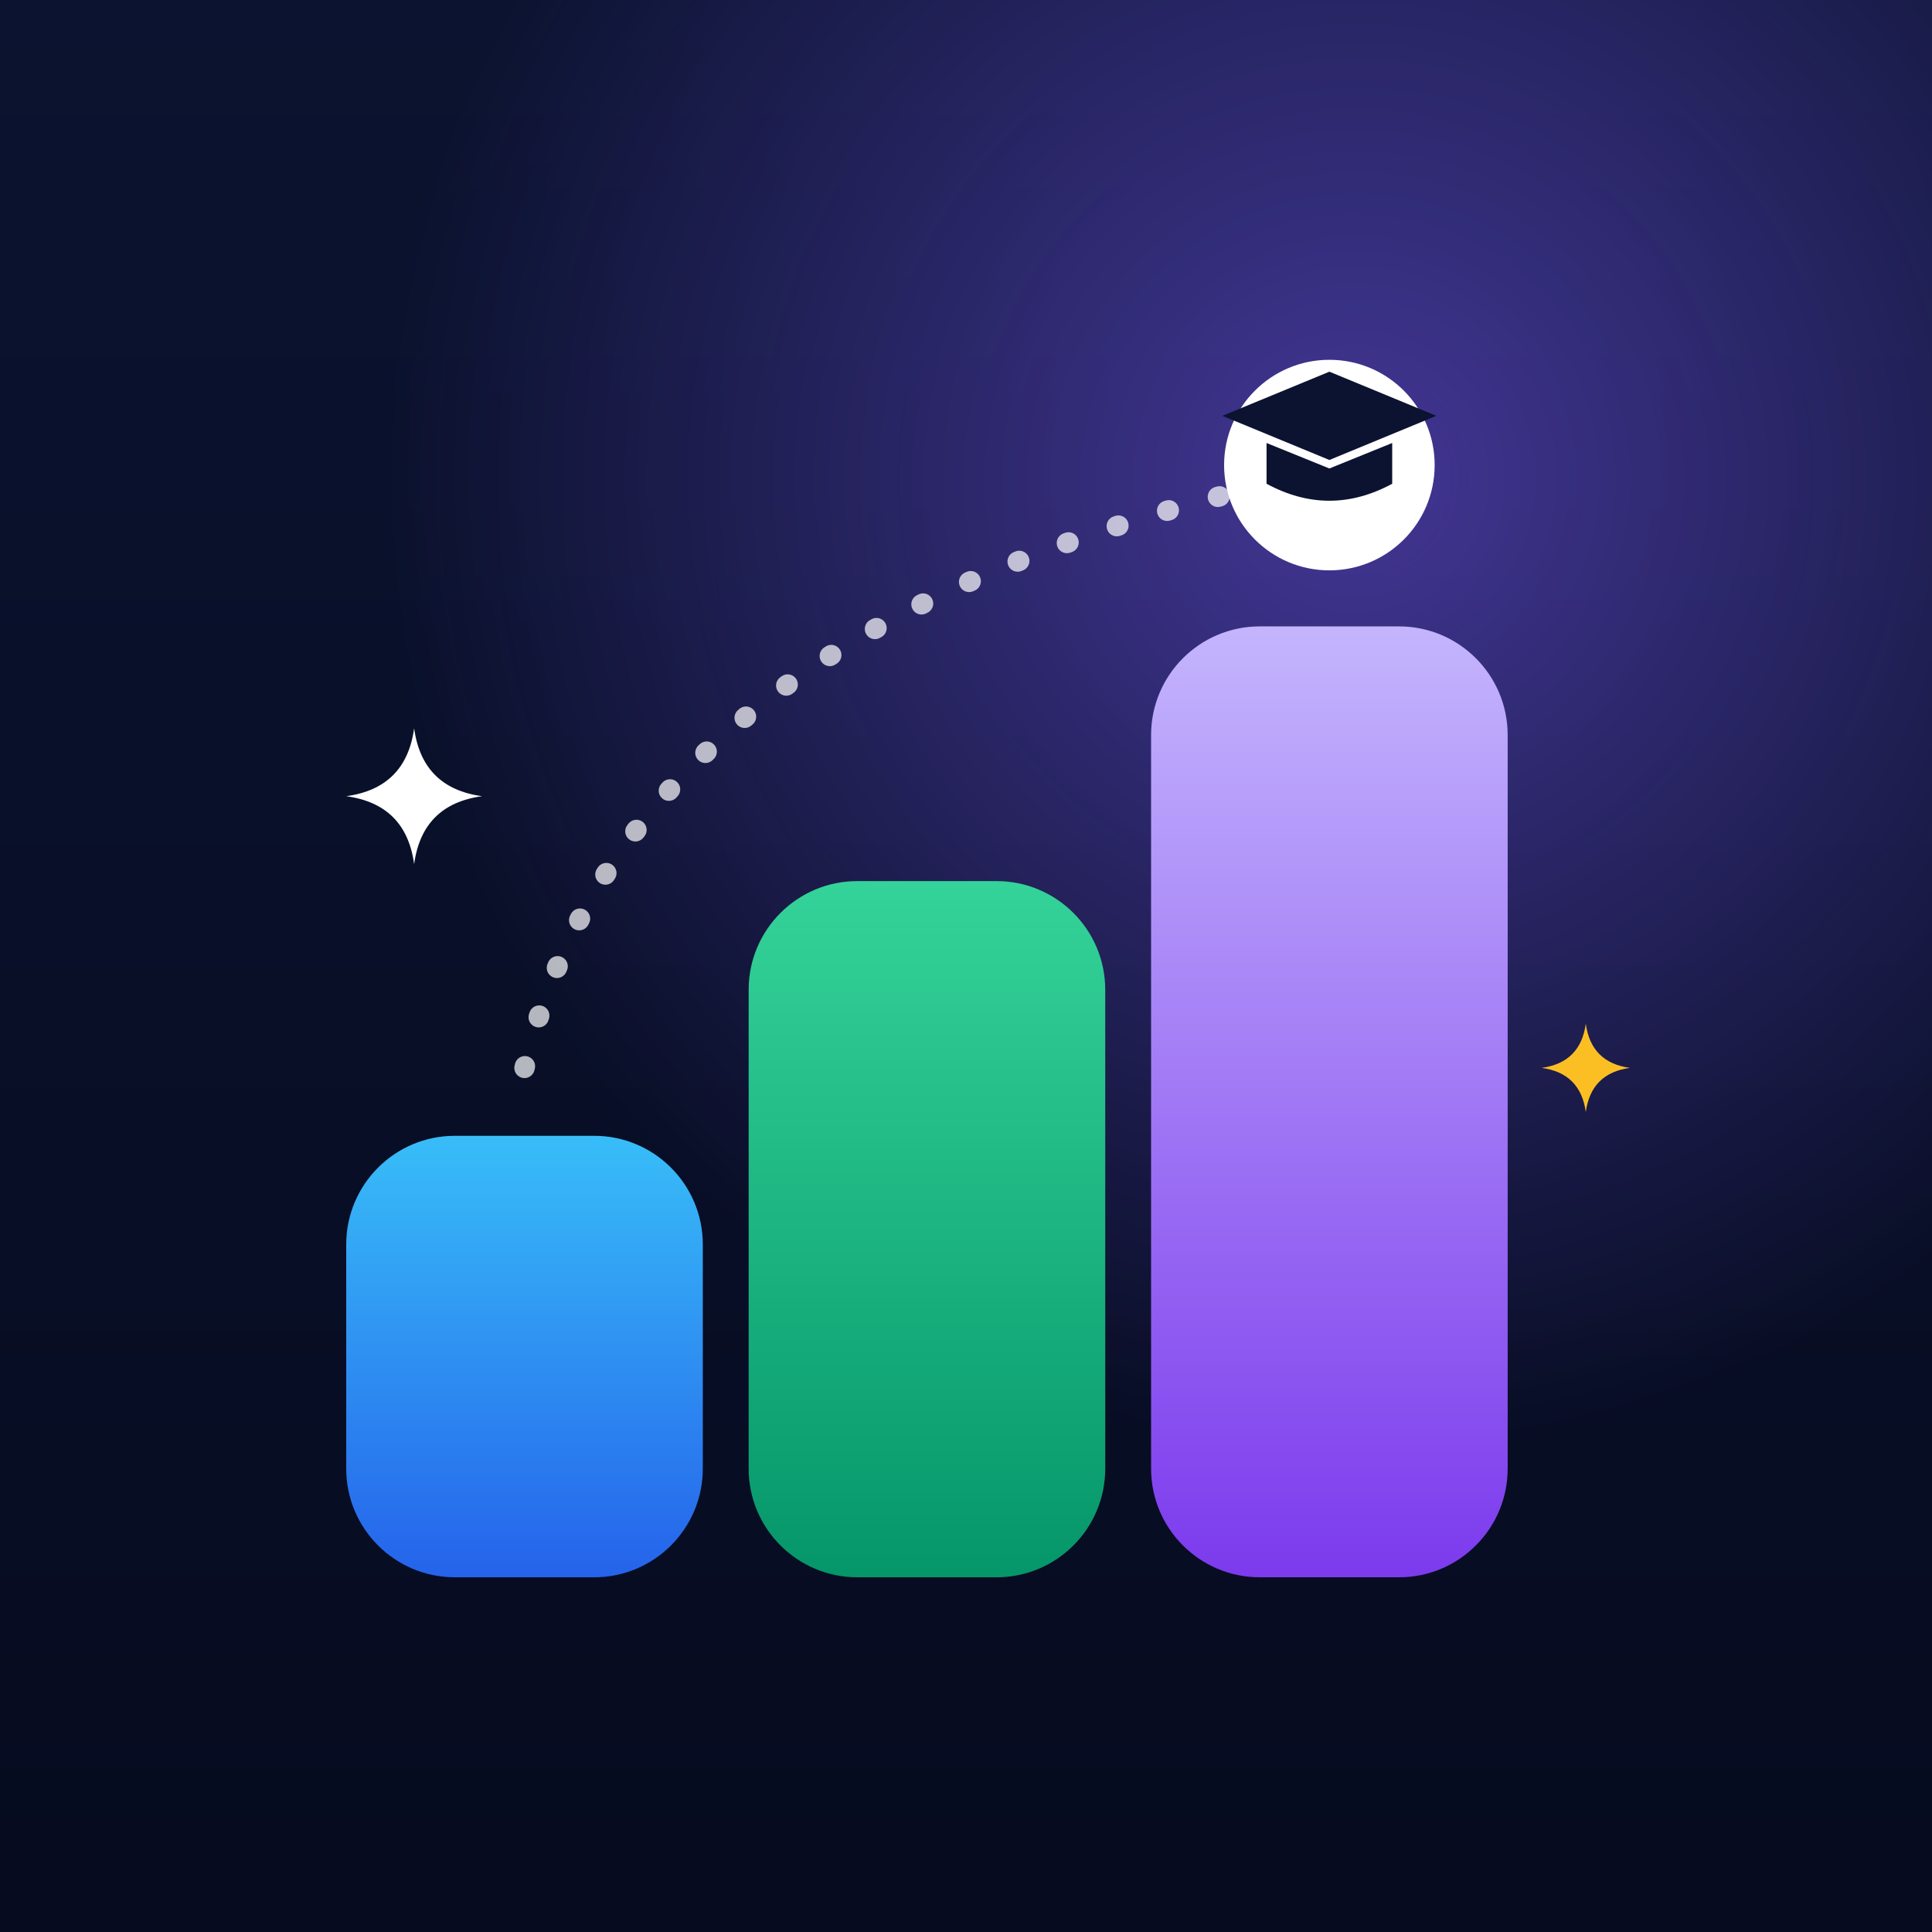
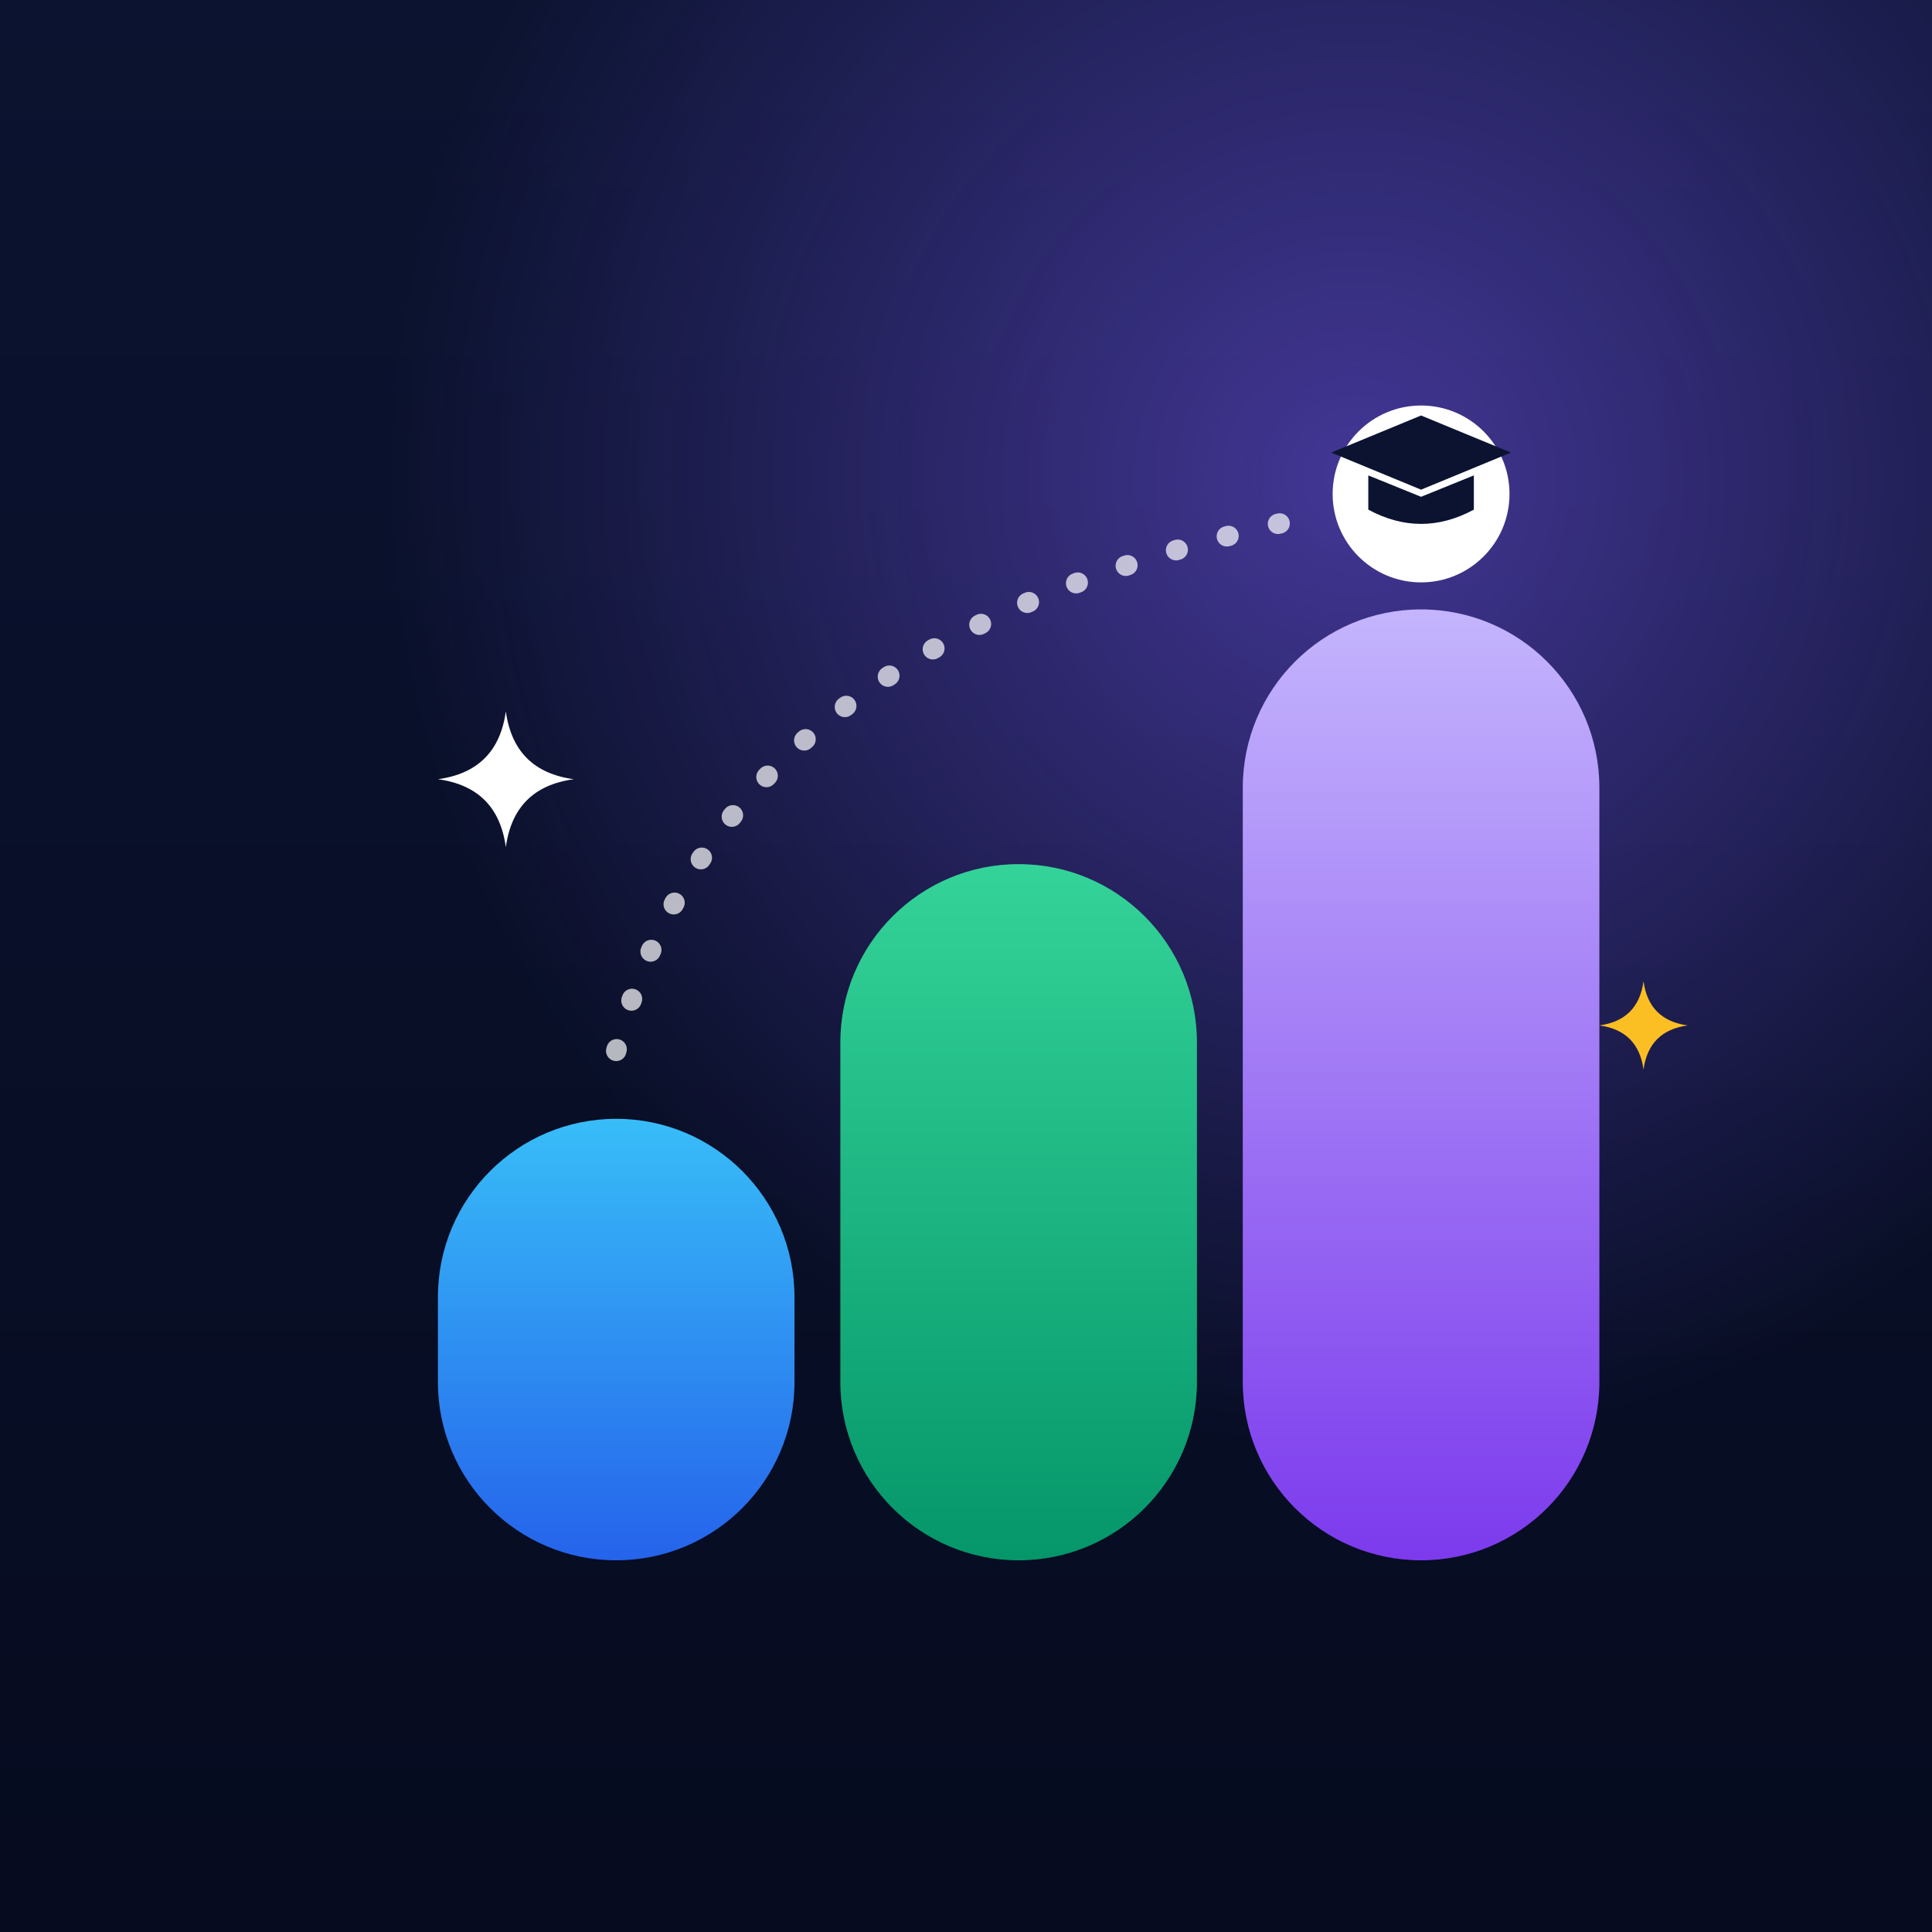
<svg xmlns="http://www.w3.org/2000/svg" viewBox="0 0 1024 1024" width="1024" height="1024">
  <defs>
    <linearGradient id="bg" x1="0" y1="0" x2="0" y2="1">
      <stop offset="0" stop-color="#0B1330" />
      <stop offset="1" stop-color="#060B1F" />
    </linearGradient>
    <linearGradient id="s1" x1="0" y1="1" x2="0" y2="0">
      <stop offset="0" stop-color="#2563EB" />
      <stop offset="1" stop-color="#38BDF8" />
    </linearGradient>
    <linearGradient id="s2" x1="0" y1="1" x2="0" y2="0">
      <stop offset="0" stop-color="#059669" />
      <stop offset="1" stop-color="#34D399" />
    </linearGradient>
    <linearGradient id="s3" x1="0" y1="1" x2="0" y2="0">
      <stop offset="0" stop-color="#7C3AED" />
      <stop offset="1" stop-color="#C4B5FD" />
    </linearGradient>
    <radialGradient id="gl" cx=".7" cy=".25" r=".5">
      <stop offset="0" stop-color="#7C5CFF" stop-opacity=".5" />
      <stop offset="1" stop-color="#7C5CFF" stop-opacity="0" />
    </radialGradient>
  </defs>
  <rect width="1024" height="1024" fill="url(#bg)" />
  <rect width="1024" height="1024" fill="url(#gl)" />
-   <g transform="translate(512 512) scale(0.9) translate(-535 -500)">
-     <rect x="170" y="600" width="210" height="260" rx="64" fill="url(#s1)" />
-     <rect x="407" y="450" width="210" height="410" rx="64" fill="url(#s2)" />
-     <rect x="644" y="300" width="210" height="560" rx="64" fill="url(#s3)" />
-     <path d="M275 560 C 330 330, 560 250, 740 210" fill="none" stroke="#fff" stroke-opacity=".7" stroke-width="12" stroke-linecap="round" stroke-dasharray="1 30" />
-     <circle cx="749" cy="205" r="62" fill="#fff" />
-     <path d="M749 150 L812 176 L749 202 L686 176 Z" fill="#0B1330" />
-     <path d="M712 192 V216 Q749 236 786 216 V192 L749 207 Z" fill="#0B1330" />
+   <g transform="translate(512 512) scale(0.9) translate(-481 -510)">
+     <rect x="170" y="600" width="210" height="260" rx="105" fill="url(#s1)" />
+     <rect x="407" y="450" width="210" height="410" rx="105" fill="url(#s2)" />
+     <rect x="644" y="300" width="210" height="560" rx="105" fill="url(#s3)" />
+     <path d="M275 560 C 330 350, 520 280, 690 244" fill="none" stroke="#fff" stroke-opacity=".7" stroke-width="12" stroke-linecap="round" stroke-dasharray="1 30" />
+     <g transform="translate(749 232) scale(.84) translate(-749 -205)">
+       <circle cx="749" cy="205" r="62" fill="#fff" />
+       <path d="M749 150 L812 176 L749 202 L686 176 Z" fill="#0B1330" />
+       <path d="M712 192 V216 Q749 236 786 216 V192 L749 207 Z" fill="#0B1330" />
+     </g>
    <path d="M210 360 Q214.8 395.2 250 400 Q214.8 404.8 210 440 Q205.2 404.8 170 400 Q205.2 395.2 210 360 Z" fill="#fff" />
-     <path d="M900 534 Q903.12 556.88 926 560 Q903.12 563.12 900 586 Q896.88 563.12 874 560 Q896.88 556.88 900 534 Z" fill="#FBBF24" />
+     <path d="M880 519 Q883.12 541.88 906 545 Q883.12 548.12 880 571 Q876.88 548.12 854 545 Q876.88 541.88 880 519 Z" fill="#FBBF24" />
  </g>
</svg>
